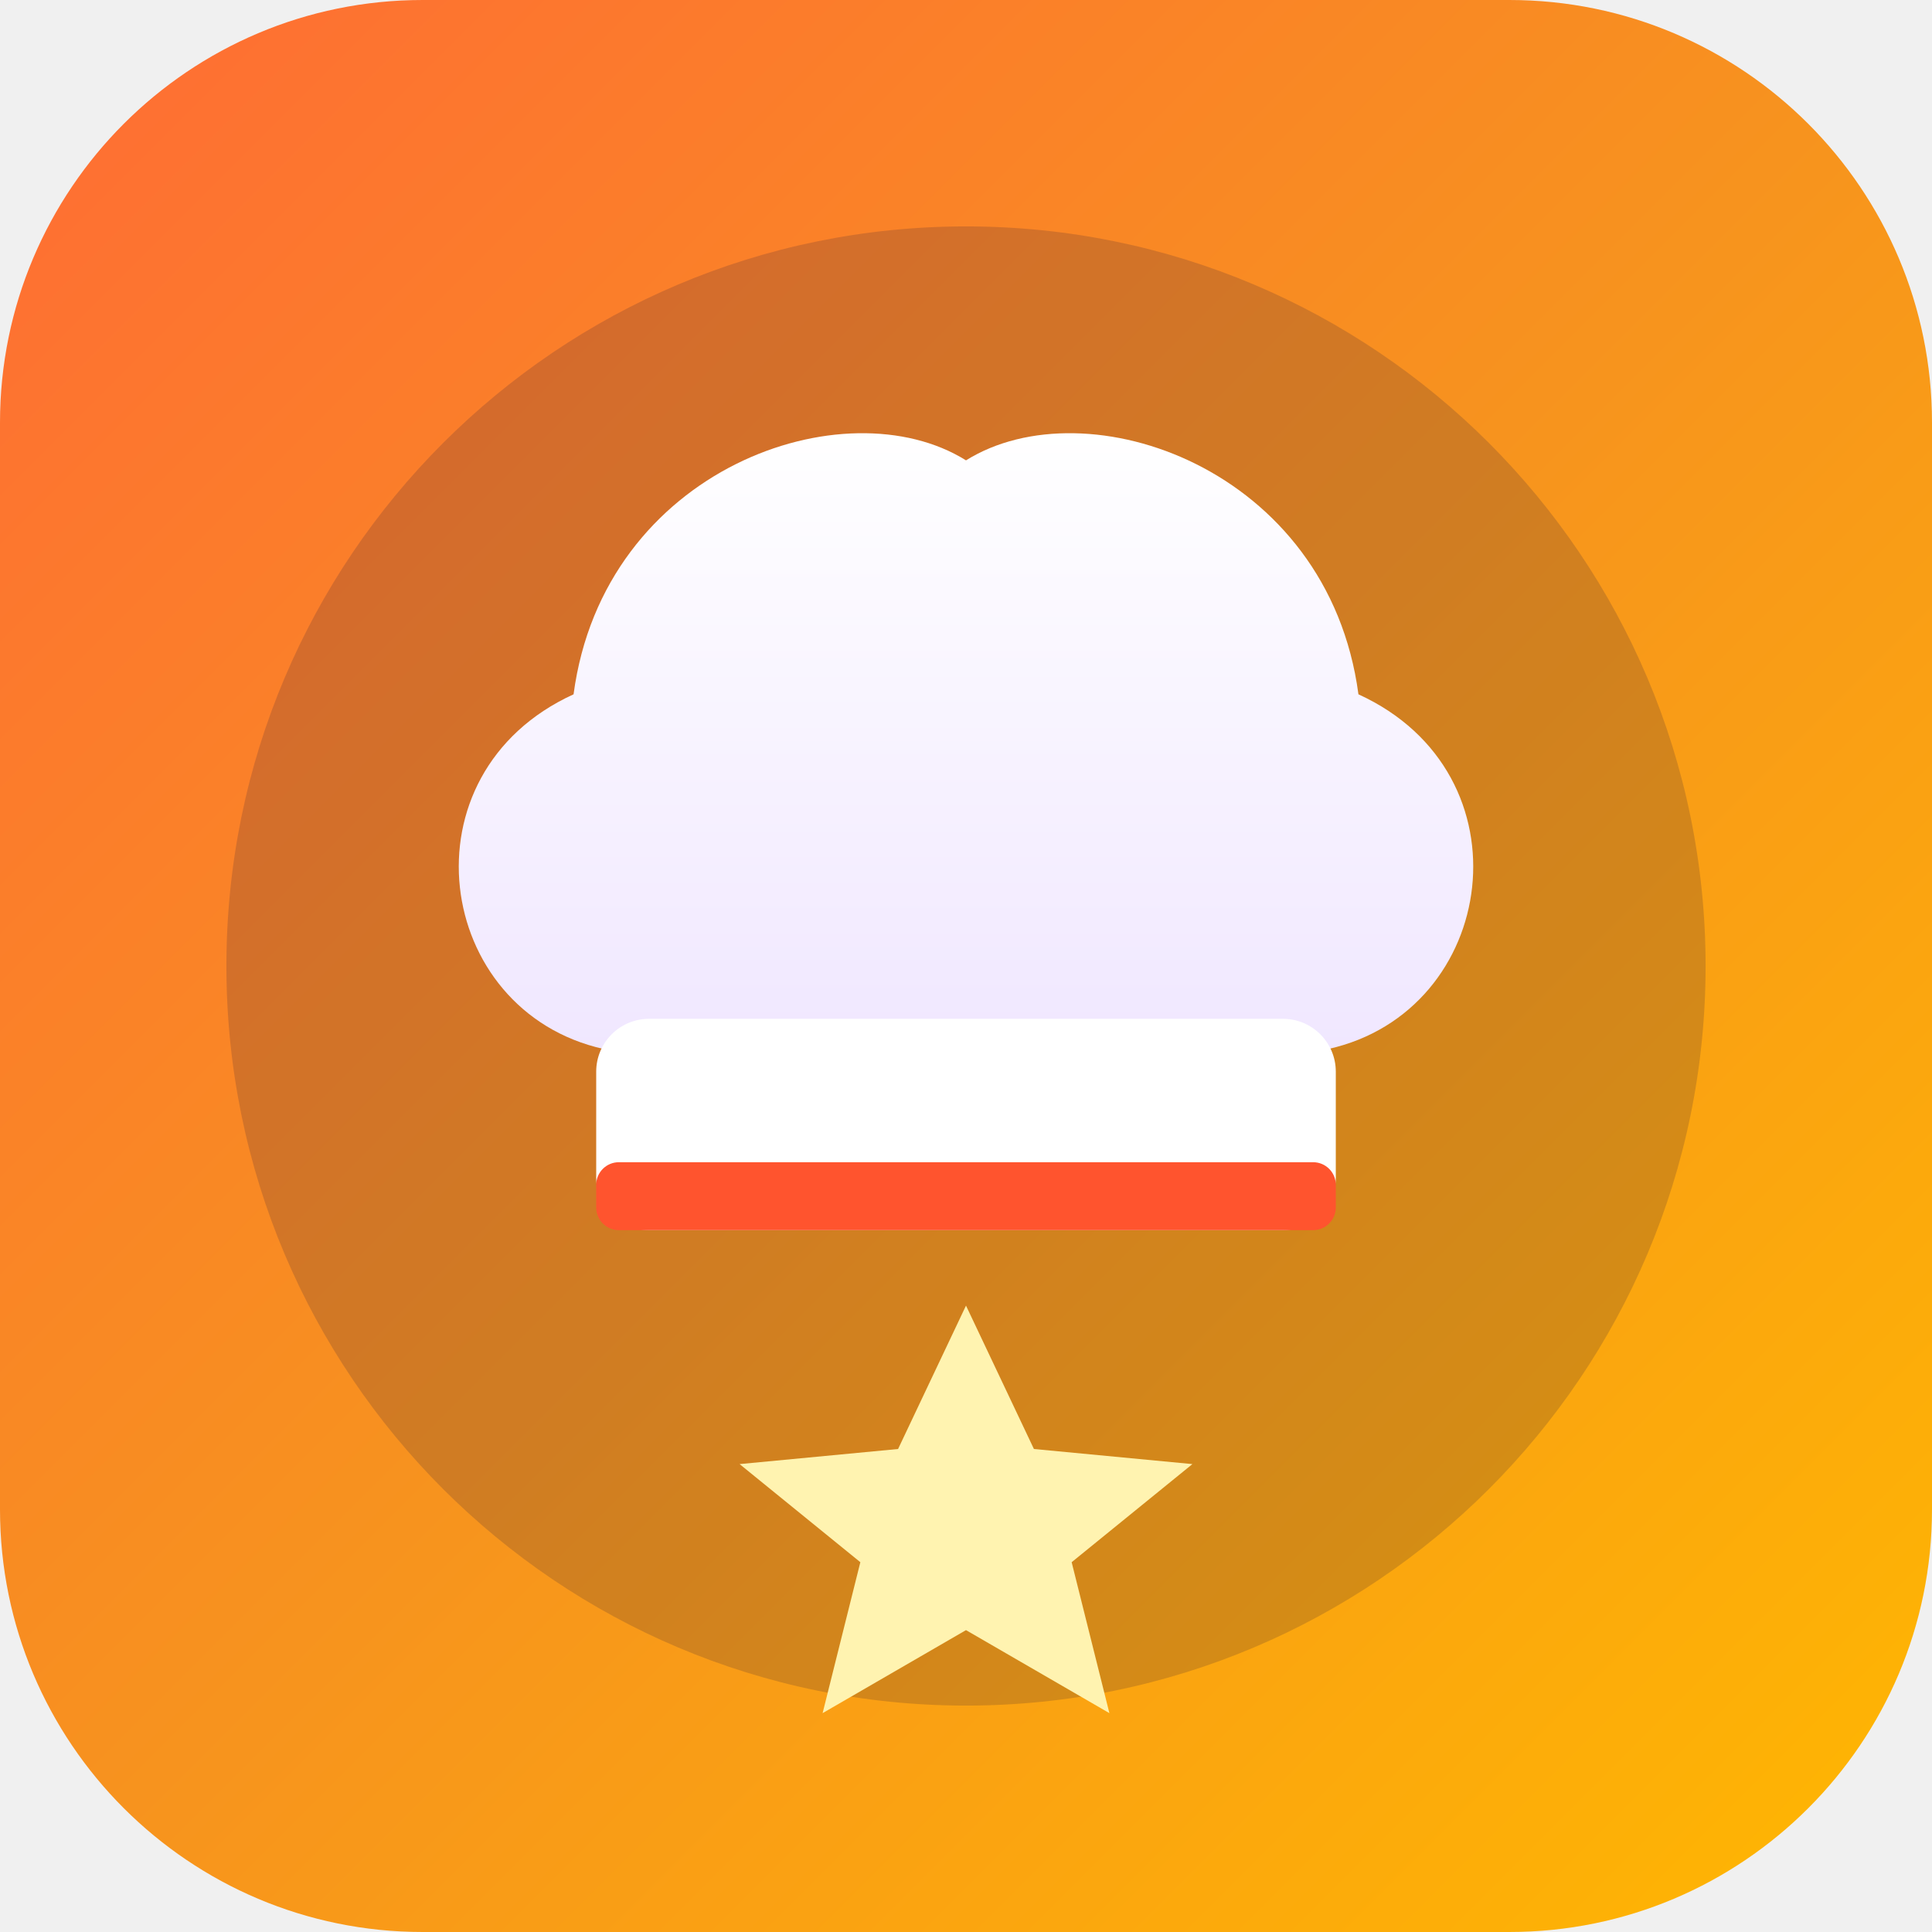
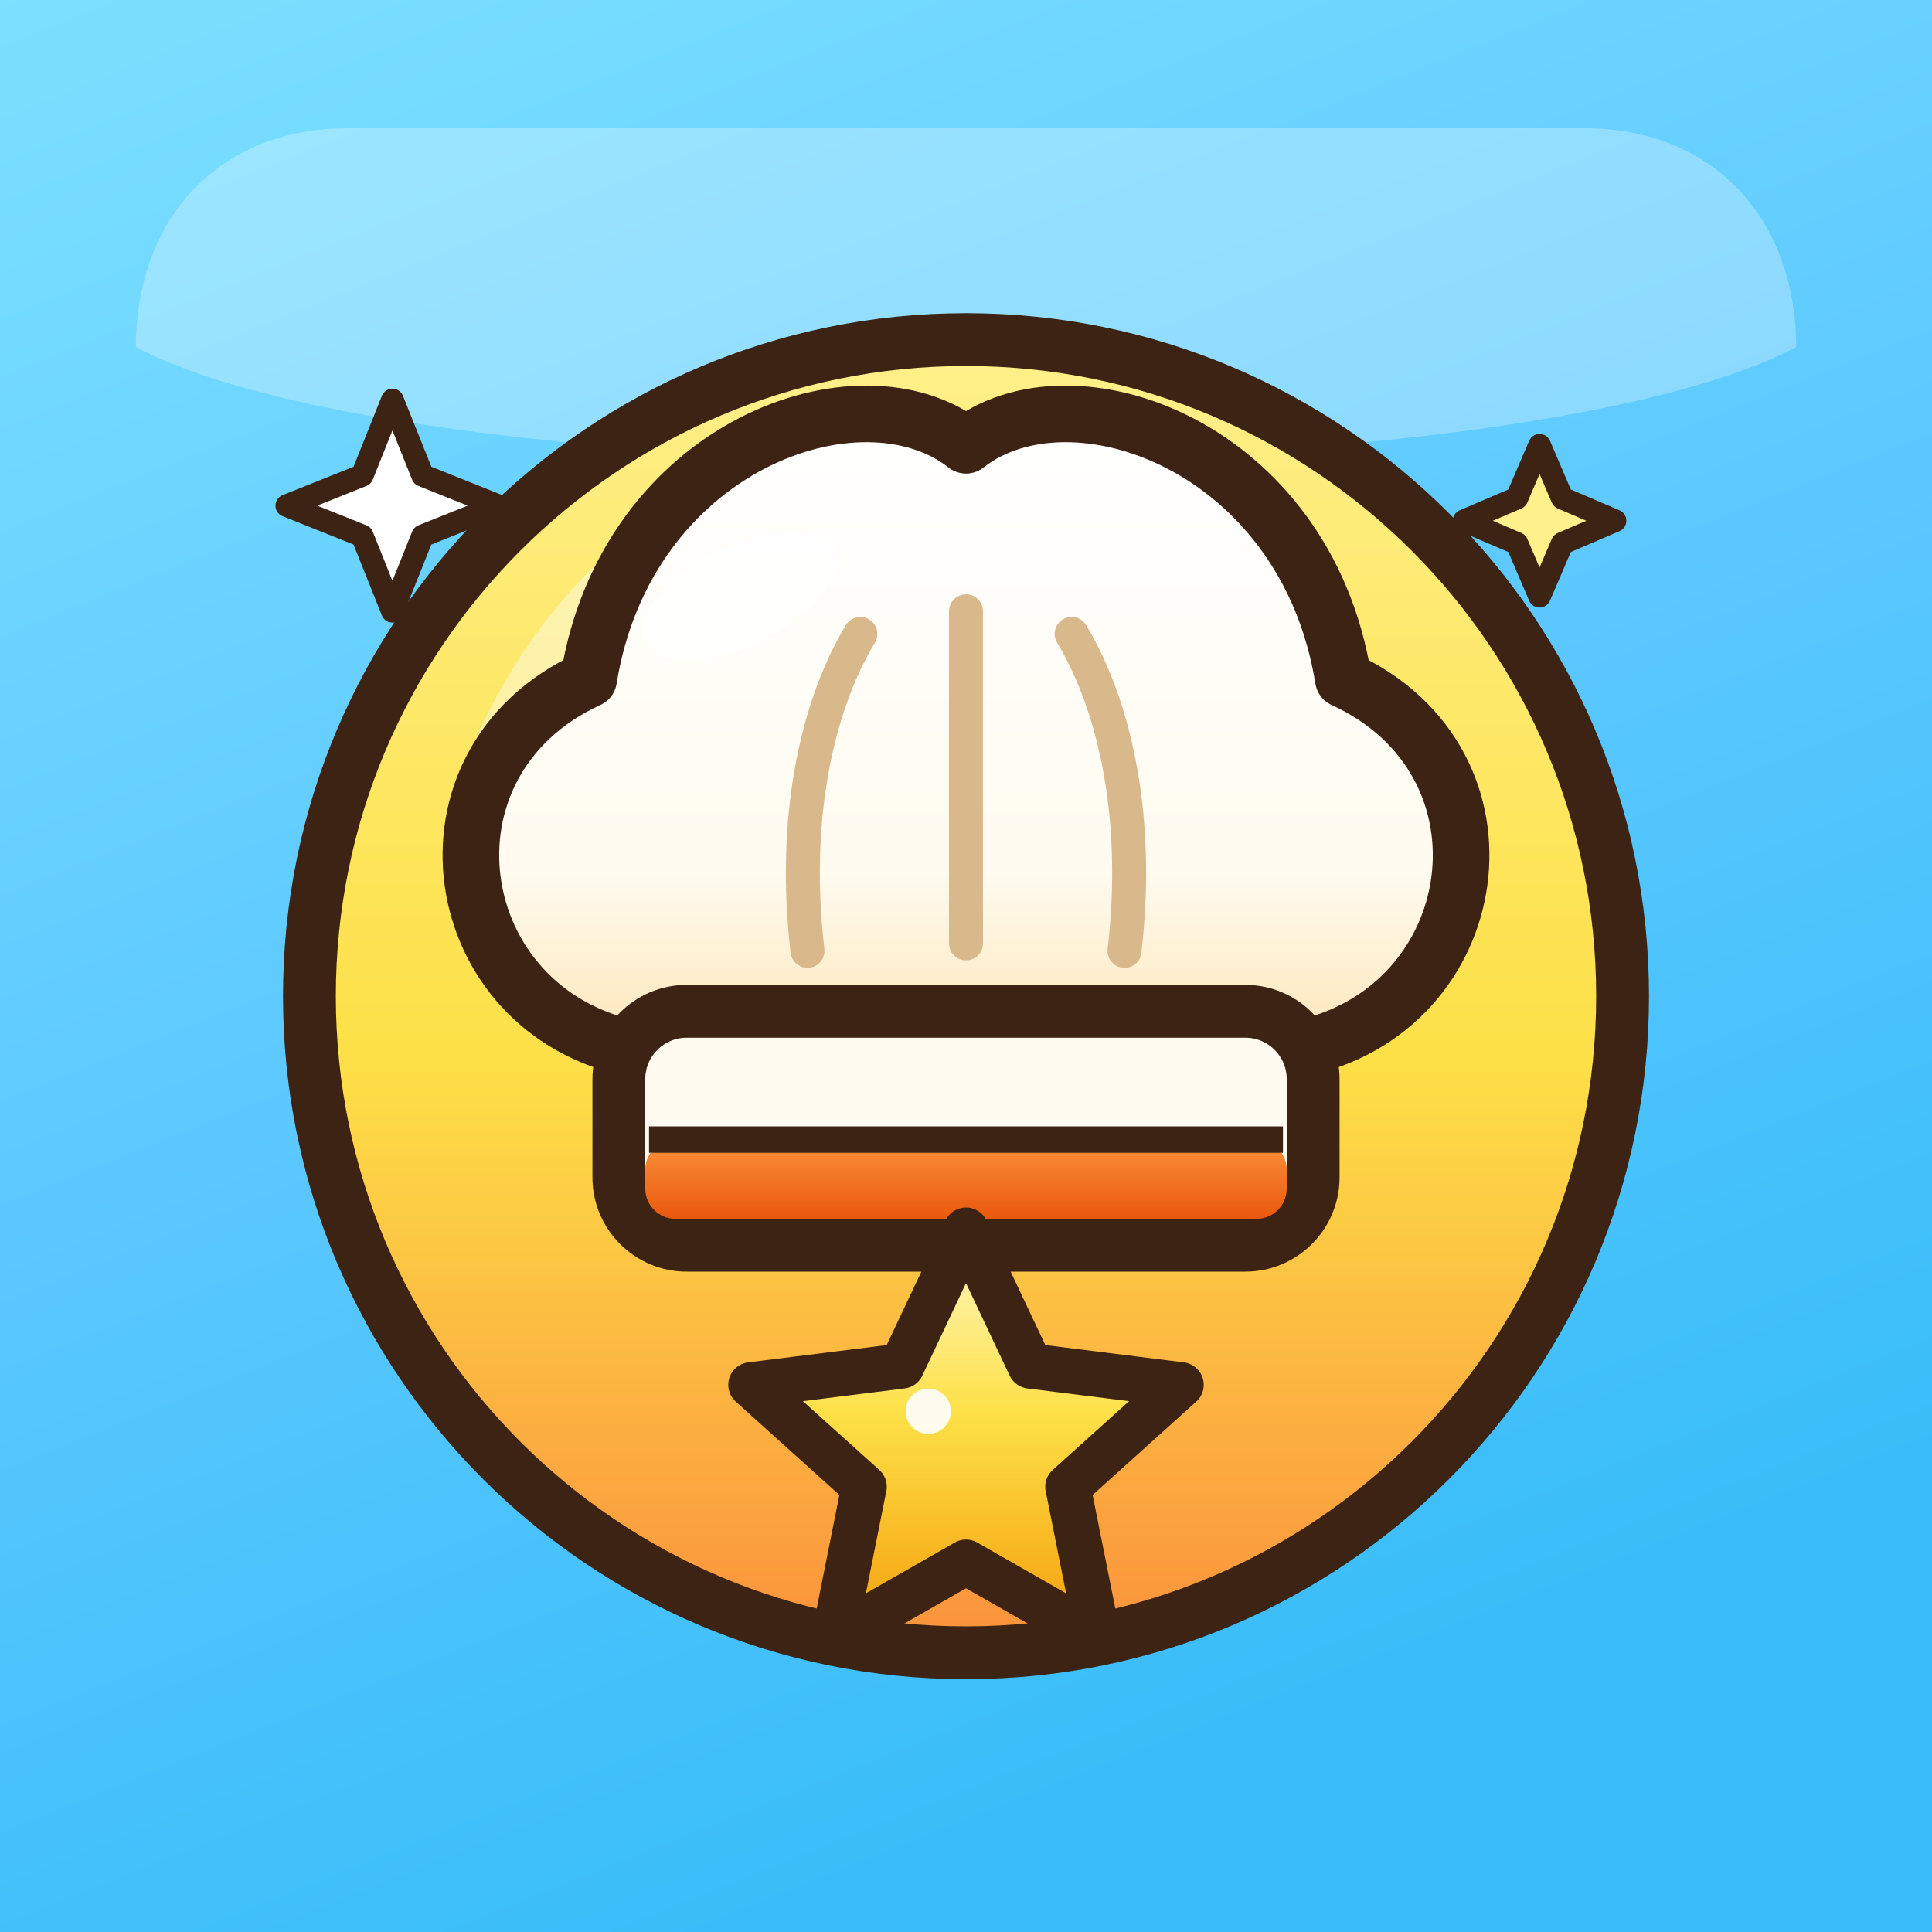
- <svg xmlns="http://www.w3.org/2000/svg" viewBox="0 0 512 512">
+ <svg xmlns="http://www.w3.org/2000/svg" width="192" height="192" viewBox="0 0 512 512">
  <defs>
-     <linearGradient id="bg" x1="0" y1="0" x2="1" y2="1">
-       <stop offset="0%" stop-color="#ff6b35" />
-       <stop offset="50%" stop-color="#f7931e" />
-       <stop offset="100%" stop-color="#ffb800" />
+     <linearGradient id="skyBg" x1="0" y1="0" x2="0.4" y2="1">
+       <stop offset="0%" stop-color="#7CE0FF" />
+       <stop offset="55%" stop-color="#5CC8FF" />
+       <stop offset="100%" stop-color="#38BDF8" />
    </linearGradient>
-     <linearGradient id="hat" x1="0" y1="0" x2="0" y2="1">
-       <stop offset="0%" stop-color="#ffffff" />
-       <stop offset="100%" stop-color="#f0e7ff" />
+     <linearGradient id="warmMedallion" x1="0" y1="0" x2="0" y2="1">
+       <stop offset="0%" stop-color="#FEF08A" />
+       <stop offset="55%" stop-color="#FDE047" />
+       <stop offset="100%" stop-color="#FB923C" />
+     </linearGradient>
+     <linearGradient id="toqueFill" x1="0" y1="0" x2="0" y2="1">
+       <stop offset="0%" stop-color="#FFFFFF" />
+       <stop offset="72%" stop-color="#FFFBF0" />
+       <stop offset="100%" stop-color="#FDE6B8" />
+     </linearGradient>
+     <linearGradient id="ribbonCoral" x1="0" y1="0" x2="0" y2="1">
+       <stop offset="0%" stop-color="#FB923C" />
+       <stop offset="100%" stop-color="#EA580C" />
+     </linearGradient>
+     <linearGradient id="goldStar" x1="0" y1="0" x2="0" y2="1">
+       <stop offset="0%" stop-color="#FEF9C3" />
+       <stop offset="45%" stop-color="#FDE047" />
+       <stop offset="100%" stop-color="#F59E0B" />
    </linearGradient>
  </defs>
-   <rect width="512" height="512" rx="112" fill="url(#bg)" />
-   <circle cx="256" cy="256" r="196" fill="#231636" opacity="0.18" />
-   <path d="M160 278 C115 268 106 205 152 184 C160 124 224 102 256 122 C288 102 352 124 360 184 C406 205 397 268 352 278 Z" fill="url(#hat)" />
-   <rect x="158" y="270" width="196" height="56" rx="14" fill="#ffffff" />
-   <rect x="158" y="308" width="196" height="18" rx="6" fill="#ff542e" />
-   <path d="M256 346 L274 384 L316 388 L284 414 L294 454 L256 432 L218 454 L228 414 L196 388 L238 384 Z" fill="#fff3b0" />
+   <rect x="0" y="0" width="512" height="512" rx="0" fill="url(#skyBg)" />
+   <path d="M92 34 H420 C454 34 476 58 476 92 C400 132 112 132 36 92 C36 58 58 34 92 34 Z" fill="#FFFFFF" opacity="0.28" />
+   <circle cx="256" cy="264" r="174" fill="url(#warmMedallion)" stroke="#3D2314" stroke-width="14" />
+   <path d="M126 196 C158 124 230 98 310 112 C230 120 166 154 126 196 Z" fill="#FFFFFF" opacity="0.42" />
+   <path d="M168 278 C118 268 108 202 156 180 C166 118 228 96 256 118 C284 96 346 118 356 180 C404 202 394 268 344 278 Z" fill="url(#toqueFill)" stroke="#3D2314" stroke-width="15" stroke-linejoin="round" />
+   <path d="M214 252 C210 218 216 188 228 168" fill="none" stroke="#D9B88C" stroke-width="9" stroke-linecap="round" />
+   <path d="M256 250 V162" fill="none" stroke="#D9B88C" stroke-width="9" stroke-linecap="round" />
+   <path d="M298 252 C302 218 296 188 284 168" fill="none" stroke="#D9B88C" stroke-width="9" stroke-linecap="round" />
+   <ellipse cx="196" cy="158" rx="28" ry="13" transform="rotate(-26 196 158)" fill="#FFFFFF" opacity="0.88" />
+   <rect x="164" y="268" width="184" height="62" rx="18" fill="#FFFBF0" stroke="#3D2314" stroke-width="14" />
+   <rect x="171" y="302" width="170" height="21" rx="8" fill="url(#ribbonCoral)" />
+   <line x1="172" y1="302" x2="340" y2="302" stroke="#3D2314" stroke-width="7" />
+   <path d="M256 326 L273 362 L313 367 L283 394 L291 434 L256 414 L221 434 L229 394 L199 367 L239 362 Z" fill="url(#goldStar)" stroke="#3D2314" stroke-width="12" stroke-linejoin="round" />
+   <circle cx="246" cy="374" r="6" fill="#FFFFFF" opacity="0.9" />
+   <path d="M104 106 L112 126 L132 134 L112 142 L104 162 L96 142 L76 134 L96 126 Z" fill="#FFFFFF" stroke="#3D2314" stroke-width="6" stroke-linejoin="round" />
+   <path d="M408 118 L414 132 L428 138 L414 144 L408 158 L402 144 L388 138 L402 132 Z" fill="#FEF08A" stroke="#3D2314" stroke-width="6" stroke-linejoin="round" />
</svg>
